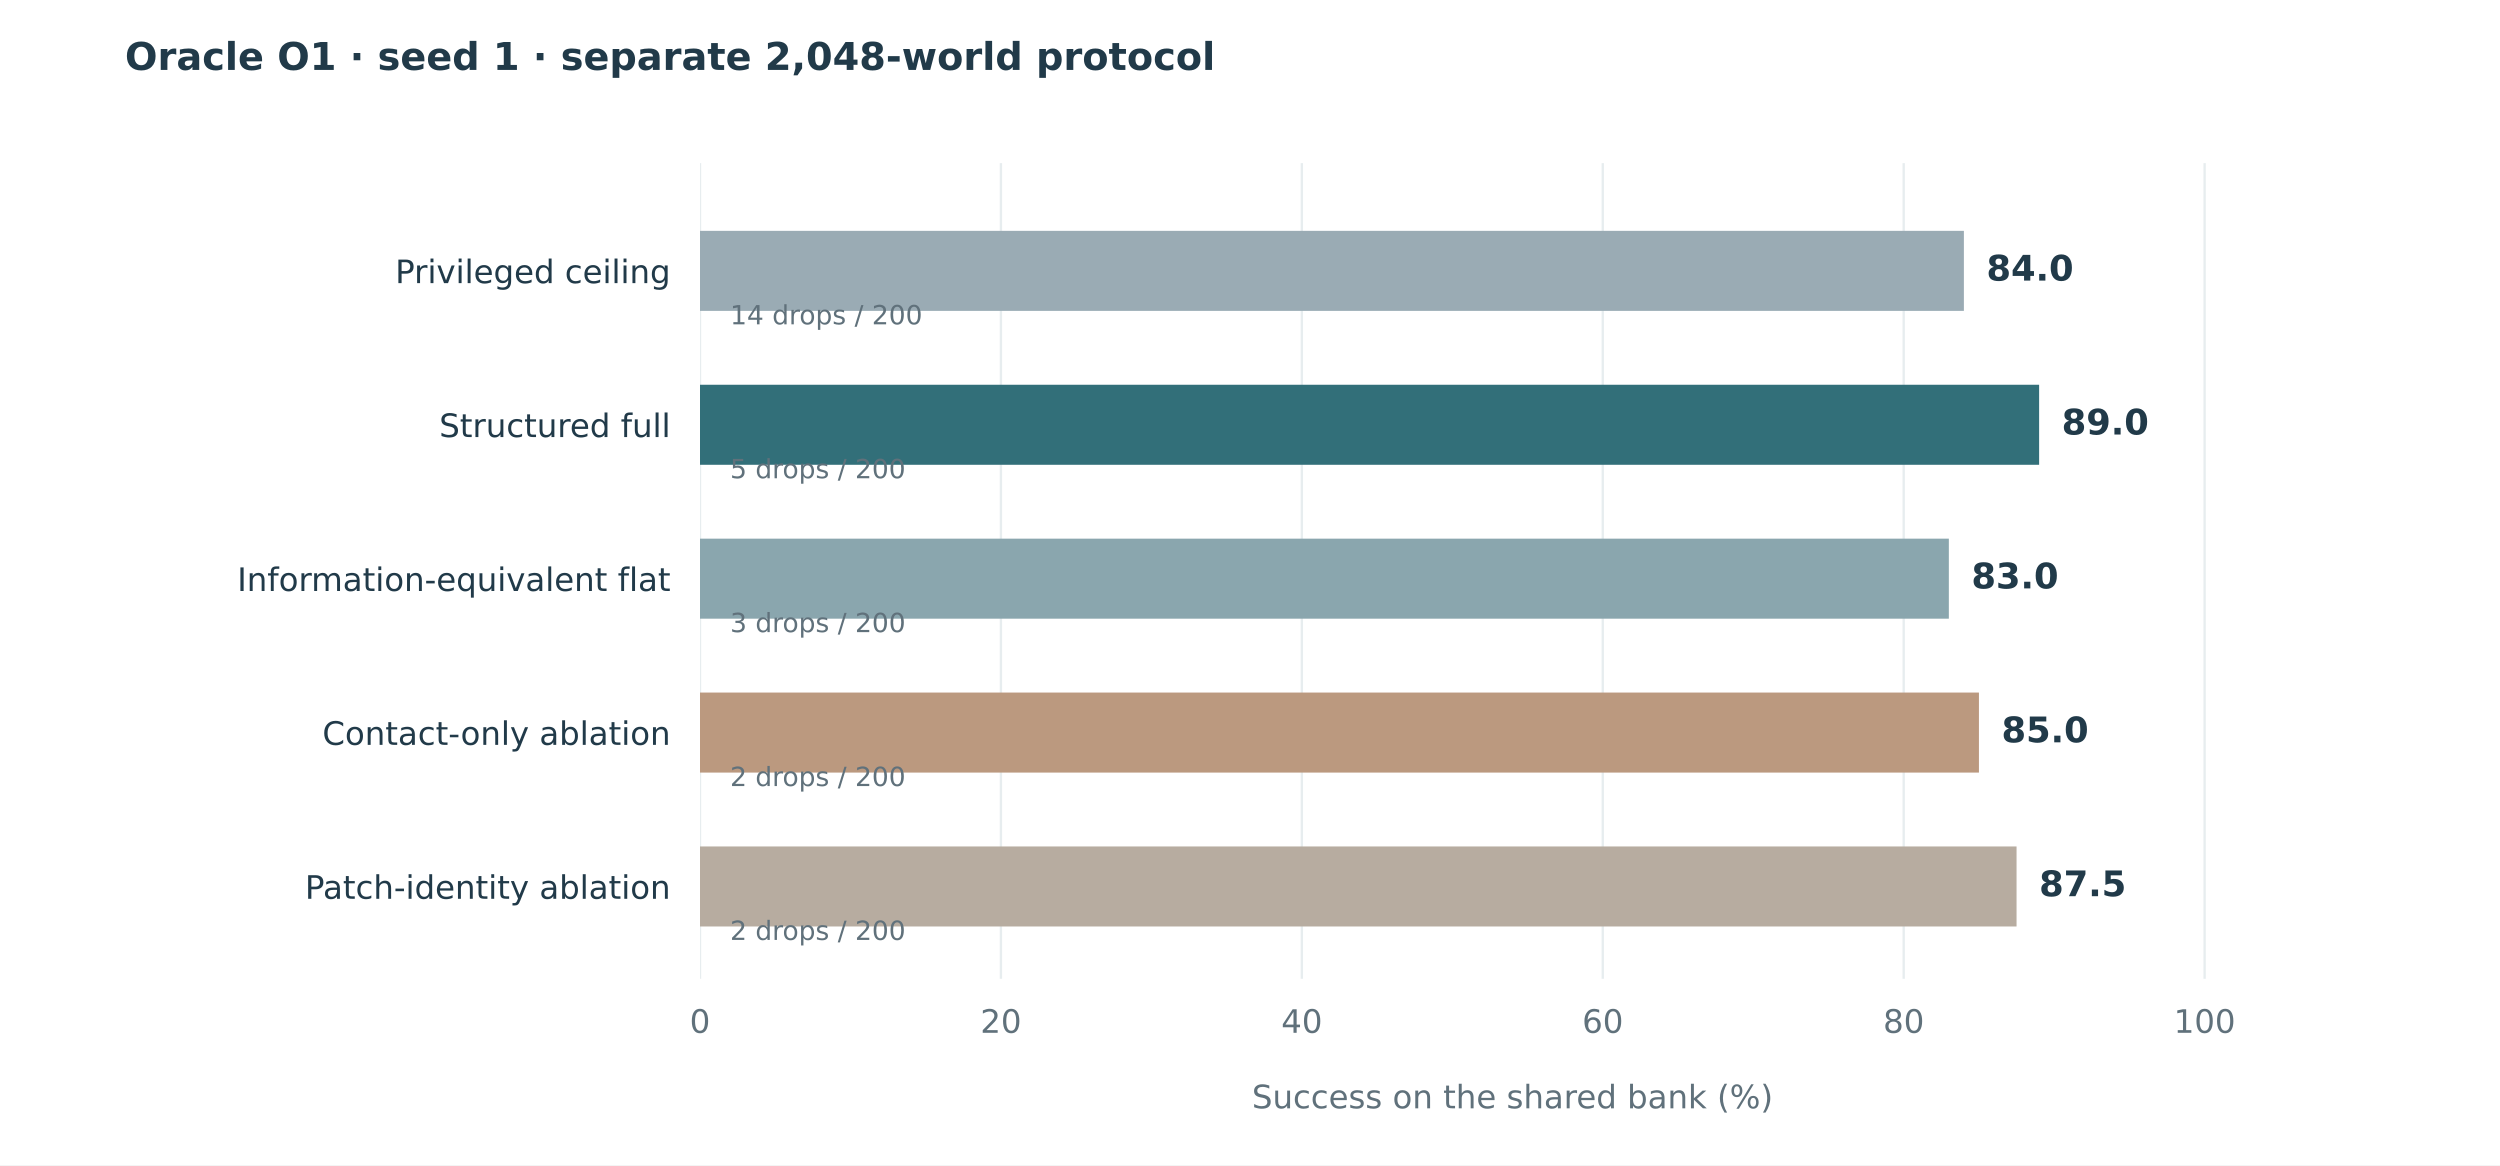
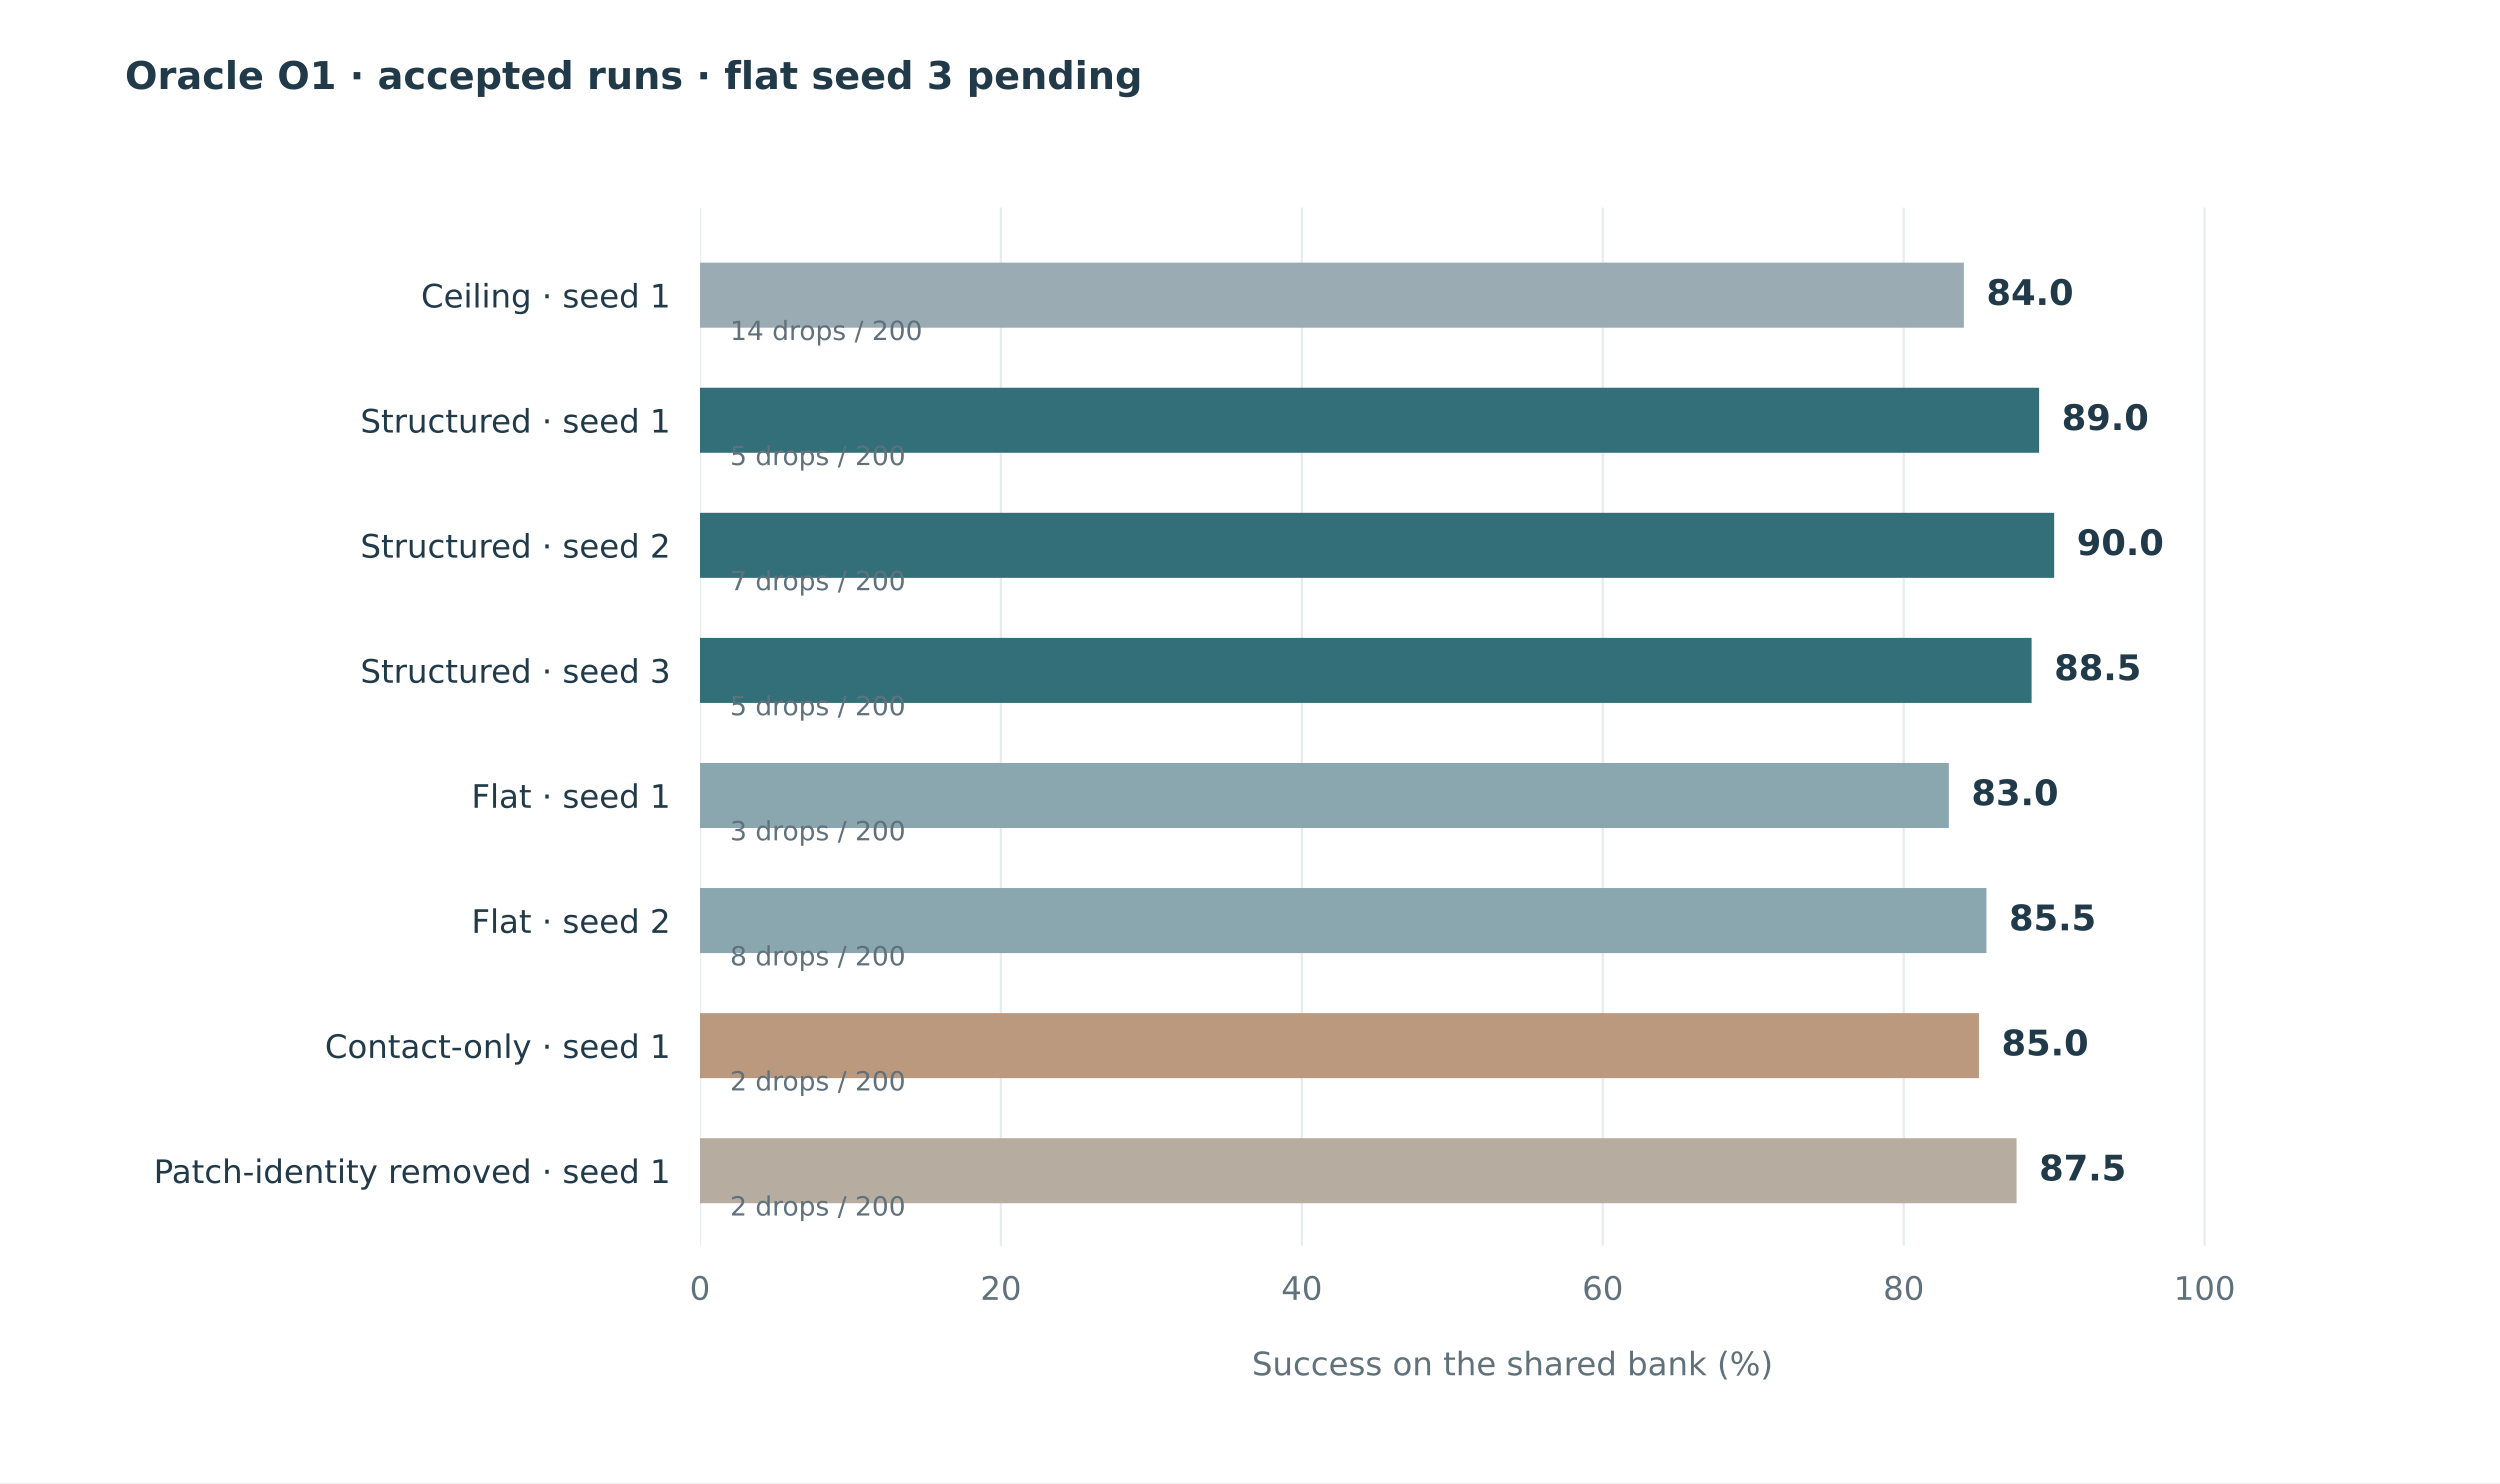
- <svg xmlns="http://www.w3.org/2000/svg" width="849.6pt" height="396pt" viewBox="0 0 849.6 396" version="1.1">
+ <svg xmlns="http://www.w3.org/2000/svg" width="849.6pt" height="504pt" viewBox="0 0 849.6 504" version="1.1">
  <defs>
    <style type="text/css">*{stroke-linejoin: round; stroke-linecap: butt}</style>
  </defs>
  <g id="figure_1">
    <g id="patch_1">
-       <path d="M 0 396  L 849.6 396  L 849.6 0  L 0 0  z " style="fill: #ffffff" />
+       <path d="M 0 504 L 849.6 504 L 849.6 0 L 0 0 z " style="fill: #ffffff" />
    </g>
    <g id="axes_1">
      <g id="patch_2">
-         <path d="M 237.888 332.64  L 790.128 332.64  L 790.128 55.44  L 237.888 55.44  z " style="fill: #ffffff" />
+         <path d="M 237.888 423.36 L 790.128 423.36 L 790.128 70.56 L 237.888 70.56 z " style="fill: #ffffff" />
      </g>
      <g id="matplotlib.axis_1">
        <g id="xtick_1">
          <g id="line2d_1">
-             <path d="M 237.888 332.64  L 237.888 55.44  " clip-path="url(#pdb21e6b2f9)" style="fill: none; stroke: #e7edef; stroke-width: 0.8; stroke-linecap: square" />
+             <path d="M 237.888 423.36 L 237.888 70.56 " clip-path="url(#p1bed5377e7)" style="fill: none; stroke: #e7edef; stroke-width: 0.8; stroke-linecap: square" />
          </g>
          <g id="line2d_2" />
          <g id="text_1">
-             <text style="font-size: 11px; font-family: 'DejaVu Sans'; text-anchor: middle; fill: #60717b" x="237.888" y="350.998" transform="rotate(-0 237.888 350.9983)">0</text>
+             <text style="font-size: 11px; font-family: 'DejaVu Sans', Arial, sans-serif; text-anchor: middle; fill: #60717b" x="237.888" y="441.718" transform="rotate(-0 237.888 441.7183)">0</text>
          </g>
        </g>
        <g id="xtick_2">
          <g id="line2d_3">
-             <path d="M 340.155 332.64  L 340.155 55.44  " clip-path="url(#pdb21e6b2f9)" style="fill: none; stroke: #e7edef; stroke-width: 0.8; stroke-linecap: square" />
+             <path d="M 340.155 423.36 L 340.155 70.56 " clip-path="url(#p1bed5377e7)" style="fill: none; stroke: #e7edef; stroke-width: 0.8; stroke-linecap: square" />
          </g>
          <g id="line2d_4" />
          <g id="text_2">
-             <text style="font-size: 11px; font-family: 'DejaVu Sans'; text-anchor: middle; fill: #60717b" x="340.155" y="350.998" transform="rotate(-0 340.1547 350.9983)">20</text>
+             <text style="font-size: 11px; font-family: 'DejaVu Sans', Arial, sans-serif; text-anchor: middle; fill: #60717b" x="340.155" y="441.718" transform="rotate(-0 340.1547 441.7183)">20</text>
          </g>
        </g>
        <g id="xtick_3">
          <g id="line2d_5">
-             <path d="M 442.421 332.64  L 442.421 55.44  " clip-path="url(#pdb21e6b2f9)" style="fill: none; stroke: #e7edef; stroke-width: 0.8; stroke-linecap: square" />
+             <path d="M 442.421 423.36 L 442.421 70.56 " clip-path="url(#p1bed5377e7)" style="fill: none; stroke: #e7edef; stroke-width: 0.8; stroke-linecap: square" />
          </g>
          <g id="line2d_6" />
          <g id="text_3">
-             <text style="font-size: 11px; font-family: 'DejaVu Sans'; text-anchor: middle; fill: #60717b" x="442.421" y="350.998" transform="rotate(-0 442.4213 350.9983)">40</text>
+             <text style="font-size: 11px; font-family: 'DejaVu Sans', Arial, sans-serif; text-anchor: middle; fill: #60717b" x="442.421" y="441.718" transform="rotate(-0 442.4213 441.7183)">40</text>
          </g>
        </g>
        <g id="xtick_4">
          <g id="line2d_7">
-             <path d="M 544.688 332.64  L 544.688 55.44  " clip-path="url(#pdb21e6b2f9)" style="fill: none; stroke: #e7edef; stroke-width: 0.8; stroke-linecap: square" />
+             <path d="M 544.688 423.36 L 544.688 70.56 " clip-path="url(#p1bed5377e7)" style="fill: none; stroke: #e7edef; stroke-width: 0.8; stroke-linecap: square" />
          </g>
          <g id="line2d_8" />
          <g id="text_4">
-             <text style="font-size: 11px; font-family: 'DejaVu Sans'; text-anchor: middle; fill: #60717b" x="544.688" y="350.998" transform="rotate(-0 544.688 350.9983)">60</text>
+             <text style="font-size: 11px; font-family: 'DejaVu Sans', Arial, sans-serif; text-anchor: middle; fill: #60717b" x="544.688" y="441.718" transform="rotate(-0 544.688 441.7183)">60</text>
          </g>
        </g>
        <g id="xtick_5">
          <g id="line2d_9">
-             <path d="M 646.955 332.64  L 646.955 55.44  " clip-path="url(#pdb21e6b2f9)" style="fill: none; stroke: #e7edef; stroke-width: 0.8; stroke-linecap: square" />
+             <path d="M 646.955 423.36 L 646.955 70.56 " clip-path="url(#p1bed5377e7)" style="fill: none; stroke: #e7edef; stroke-width: 0.8; stroke-linecap: square" />
          </g>
          <g id="line2d_10" />
          <g id="text_5">
-             <text style="font-size: 11px; font-family: 'DejaVu Sans'; text-anchor: middle; fill: #60717b" x="646.955" y="350.998" transform="rotate(-0 646.9547 350.9983)">80</text>
+             <text style="font-size: 11px; font-family: 'DejaVu Sans', Arial, sans-serif; text-anchor: middle; fill: #60717b" x="646.955" y="441.718" transform="rotate(-0 646.9547 441.7183)">80</text>
          </g>
        </g>
        <g id="xtick_6">
          <g id="line2d_11">
-             <path d="M 749.221 332.64  L 749.221 55.44  " clip-path="url(#pdb21e6b2f9)" style="fill: none; stroke: #e7edef; stroke-width: 0.8; stroke-linecap: square" />
+             <path d="M 749.221 423.36 L 749.221 70.56 " clip-path="url(#p1bed5377e7)" style="fill: none; stroke: #e7edef; stroke-width: 0.8; stroke-linecap: square" />
          </g>
          <g id="line2d_12" />
          <g id="text_6">
-             <text style="font-size: 11px; font-family: 'DejaVu Sans'; text-anchor: middle; fill: #60717b" x="749.221" y="350.998" transform="rotate(-0 749.2213 350.9983)">100</text>
+             <text style="font-size: 11px; font-family: 'DejaVu Sans', Arial, sans-serif; text-anchor: middle; fill: #60717b" x="749.221" y="441.718" transform="rotate(-0 749.2213 441.7183)">100</text>
          </g>
        </g>
        <g id="text_7">
-           <text style="font-size: 11px; font-family: 'DejaVu Sans'; text-anchor: middle; fill: #60717b" x="514.008" y="376.644" transform="rotate(-0 514.008 376.6442)">Success on the shared bank (%)</text>
+           <text style="font-size: 11px; font-family: 'DejaVu Sans', Arial, sans-serif; text-anchor: middle; fill: #60717b" x="514.008" y="467.364" transform="rotate(-0 514.008 467.3642)">Success on the shared bank (%)</text>
        </g>
      </g>
      <g id="matplotlib.axis_2">
        <g id="ytick_1">
          <g id="line2d_13" />
          <g id="text_8">
-             <text style="font-size: 11px; font-family: 'DejaVu Sans'; text-anchor: end; fill: #213a49" x="227.888" y="96.23" transform="rotate(-0 227.888 96.23046)">Privileged ceiling</text>
+             <text style="font-size: 11px; font-family: 'DejaVu Sans', Arial, sans-serif; text-anchor: end; fill: #213a49" x="227.888" y="104.493" transform="rotate(-0 227.888 104.4934)">Ceiling · seed 1</text>
          </g>
        </g>
        <g id="ytick_2">
          <g id="line2d_14" />
          <g id="text_9">
-             <text style="font-size: 11px; font-family: 'DejaVu Sans'; text-anchor: end; fill: #213a49" x="227.888" y="148.532" transform="rotate(-0 227.888 148.5323)">Structured full</text>
+             <text style="font-size: 11px; font-family: 'DejaVu Sans', Arial, sans-serif; text-anchor: end; fill: #213a49" x="227.888" y="146.999" transform="rotate(-0 227.888 146.9994)">Structured · seed 1</text>
          </g>
        </g>
        <g id="ytick_3">
          <g id="line2d_15" />
          <g id="text_10">
-             <text style="font-size: 11px; font-family: 'DejaVu Sans'; text-anchor: end; fill: #213a49" x="227.888" y="200.834" transform="rotate(-0 227.888 200.8342)">Information-equivalent flat</text>
+             <text style="font-size: 11px; font-family: 'DejaVu Sans', Arial, sans-serif; text-anchor: end; fill: #213a49" x="227.888" y="189.505" transform="rotate(-0 227.888 189.5054)">Structured · seed 2</text>
          </g>
        </g>
        <g id="ytick_4">
          <g id="line2d_16" />
          <g id="text_11">
-             <text style="font-size: 11px; font-family: 'DejaVu Sans'; text-anchor: end; fill: #213a49" x="227.888" y="253.136" transform="rotate(-0 227.888 253.1361)">Contact-only ablation</text>
+             <text style="font-size: 11px; font-family: 'DejaVu Sans', Arial, sans-serif; text-anchor: end; fill: #213a49" x="227.888" y="232.011" transform="rotate(-0 227.888 232.0114)">Structured · seed 3</text>
          </g>
        </g>
        <g id="ytick_5">
          <g id="line2d_17" />
          <g id="text_12">
-             <text style="font-size: 11px; font-family: 'DejaVu Sans'; text-anchor: end; fill: #213a49" x="227.888" y="305.438" transform="rotate(-0 227.888 305.438)">Patch-identity ablation</text>
+             <text style="font-size: 11px; font-family: 'DejaVu Sans', Arial, sans-serif; text-anchor: end; fill: #213a49" x="227.888" y="274.517" transform="rotate(-0 227.888 274.5175)">Flat · seed 1</text>
+           </g>
+         </g>
+         <g id="ytick_6">
+           <g id="line2d_18" />
+           <g id="text_13">
+             <text style="font-size: 11px; font-family: 'DejaVu Sans', Arial, sans-serif; text-anchor: end; fill: #213a49" x="227.888" y="317.023" transform="rotate(-0 227.888 317.0235)">Flat · seed 2</text>
+           </g>
+         </g>
+         <g id="ytick_7">
+           <g id="line2d_19" />
+           <g id="text_14">
+             <text style="font-size: 11px; font-family: 'DejaVu Sans', Arial, sans-serif; text-anchor: end; fill: #213a49" x="227.888" y="359.53" transform="rotate(-0 227.888 359.5295)">Contact-only · seed 1</text>
+           </g>
+         </g>
+         <g id="ytick_8">
+           <g id="line2d_20" />
+           <g id="text_15">
+             <text style="font-size: 11px; font-family: 'DejaVu Sans', Arial, sans-serif; text-anchor: end; fill: #213a49" x="227.888" y="402.036" transform="rotate(-0 227.888 402.0355)">Patch-identity removed · seed 1</text>
          </g>
        </g>
      </g>
      <g id="patch_3">
-         <path d="M 237.888 78.453  L 667.408 78.453  L 667.408 105.65  L 237.888 105.65  z " clip-path="url(#pdb21e6b2f9)" style="fill: #9aabb4" />
+         <path d="M 237.888 89.263 L 667.408 89.263 L 667.408 111.366 L 237.888 111.366 z " clip-path="url(#p1bed5377e7)" style="fill: #9aabb4" />
      </g>
      <g id="patch_4">
-         <path d="M 237.888 130.755  L 692.975 130.755  L 692.975 157.952  L 237.888 157.952  z " clip-path="url(#pdb21e6b2f9)" style="fill: #326f79" />
+         <path d="M 237.888 131.769 L 692.975 131.769 L 692.975 153.872 L 237.888 153.872 z " clip-path="url(#p1bed5377e7)" style="fill: #326f79" />
      </g>
      <g id="patch_5">
-         <path d="M 237.888 183.057  L 662.295 183.057  L 662.295 210.254  L 237.888 210.254  z " clip-path="url(#pdb21e6b2f9)" style="fill: #8aa6ae" />
+         <path d="M 237.888 174.275 L 698.088 174.275 L 698.088 196.378 L 237.888 196.378 z " clip-path="url(#p1bed5377e7)" style="fill: #326f79" />
      </g>
      <g id="patch_6">
-         <path d="M 237.888 235.358  L 672.521 235.358  L 672.521 262.555  L 237.888 262.555  z " clip-path="url(#pdb21e6b2f9)" style="fill: #bb997f" />
+         <path d="M 237.888 216.781 L 690.418 216.781 L 690.418 238.884 L 237.888 238.884 z " clip-path="url(#p1bed5377e7)" style="fill: #326f79" />
      </g>
      <g id="patch_7">
-         <path d="M 237.888 287.66  L 685.305 287.66  L 685.305 314.857  L 237.888 314.857  z " clip-path="url(#pdb21e6b2f9)" style="fill: #b7aca0" />
-       </g>
-       <g id="text_13">
-         <text style="font-weight: 700; font-size: 12px; font-family: 'DejaVu Sans'; text-anchor: start; fill: #213a49" x="675.078" y="95.363" transform="rotate(-0 675.078 95.36257)">84.0</text>
-       </g>
-       <g id="text_14">
-         <text style="font-size: 9px; font-family: 'DejaVu Sans'; text-anchor: start; fill: #60717b" x="248.115" y="110.225" transform="rotate(-0 248.1147 110.2253)">14 drops / 200</text>
-       </g>
-       <g id="text_15">
-         <text style="font-weight: 700; font-size: 12px; font-family: 'DejaVu Sans'; text-anchor: start; fill: #213a49" x="700.645" y="147.664" transform="rotate(-0 700.6447 147.6645)">89.0</text>
+         <path d="M 237.888 259.287 L 662.295 259.287 L 662.295 281.39 L 237.888 281.39 z " clip-path="url(#p1bed5377e7)" style="fill: #8aa6ae" />
+       </g>
+       <g id="patch_8">
+         <path d="M 237.888 301.793 L 675.078 301.793 L 675.078 323.896 L 237.888 323.896 z " clip-path="url(#p1bed5377e7)" style="fill: #8aa6ae" />
+       </g>
+       <g id="patch_9">
+         <path d="M 237.888 344.299 L 672.521 344.299 L 672.521 366.402 L 237.888 366.402 z " clip-path="url(#p1bed5377e7)" style="fill: #bb997f" />
+       </g>
+       <g id="patch_10">
+         <path d="M 237.888 386.805 L 685.305 386.805 L 685.305 408.908 L 237.888 408.908 z " clip-path="url(#p1bed5377e7)" style="fill: #b7aca0" />
      </g>
      <g id="text_16">
-         <text style="font-size: 9px; font-family: 'DejaVu Sans'; text-anchor: start; fill: #60717b" x="248.115" y="162.527" transform="rotate(-0 248.1147 162.5272)">5 drops / 200</text>
+         <text style="font-weight: 700; font-size: 12px; font-family: 'DejaVu Sans', Arial, sans-serif; text-anchor: start; fill: #213a49" x="675.078" y="103.625" transform="rotate(-0 675.078 103.6255)">84.0</text>
      </g>
      <g id="text_17">
-         <text style="font-weight: 700; font-size: 12px; font-family: 'DejaVu Sans'; text-anchor: start; fill: #213a49" x="669.965" y="199.966" transform="rotate(-0 669.9647 199.9663)">83.0</text>
+         <text style="font-size: 9px; font-family: 'DejaVu Sans', Arial, sans-serif; text-anchor: start; fill: #60717b" x="248.115" y="115.549" transform="rotate(-0 248.1147 115.5495)">14 drops / 200</text>
      </g>
      <g id="text_18">
-         <text style="font-size: 9px; font-family: 'DejaVu Sans'; text-anchor: start; fill: #60717b" x="248.115" y="214.829" transform="rotate(-0 248.1147 214.8291)">3 drops / 200</text>
+         <text style="font-weight: 700; font-size: 12px; font-family: 'DejaVu Sans', Arial, sans-serif; text-anchor: start; fill: #213a49" x="700.645" y="146.131" transform="rotate(-0 700.6447 146.1315)">89.0</text>
      </g>
      <g id="text_19">
-         <text style="font-weight: 700; font-size: 12px; font-family: 'DejaVu Sans'; text-anchor: start; fill: #213a49" x="680.191" y="252.268" transform="rotate(-0 680.1913 252.2682)">85.0</text>
+         <text style="font-size: 9px; font-family: 'DejaVu Sans', Arial, sans-serif; text-anchor: start; fill: #60717b" x="248.115" y="158.055" transform="rotate(-0 248.1147 158.0555)">5 drops / 200</text>
      </g>
      <g id="text_20">
-         <text style="font-size: 9px; font-family: 'DejaVu Sans'; text-anchor: start; fill: #60717b" x="248.115" y="267.131" transform="rotate(-0 248.1147 267.131)">2 drops / 200</text>
+         <text style="font-weight: 700; font-size: 12px; font-family: 'DejaVu Sans', Arial, sans-serif; text-anchor: start; fill: #213a49" x="705.758" y="188.638" transform="rotate(-0 705.758 188.6375)">90.0</text>
      </g>
      <g id="text_21">
-         <text style="font-weight: 700; font-size: 12px; font-family: 'DejaVu Sans'; text-anchor: start; fill: #213a49" x="692.975" y="304.57" transform="rotate(-0 692.9747 304.5701)">87.5</text>
+         <text style="font-size: 9px; font-family: 'DejaVu Sans', Arial, sans-serif; text-anchor: start; fill: #60717b" x="248.115" y="200.562" transform="rotate(-0 248.1147 200.5615)">7 drops / 200</text>
      </g>
      <g id="text_22">
-         <text style="font-size: 9px; font-family: 'DejaVu Sans'; text-anchor: start; fill: #60717b" x="248.115" y="319.433" transform="rotate(-0 248.1147 319.4329)">2 drops / 200</text>
+         <text style="font-weight: 700; font-size: 12px; font-family: 'DejaVu Sans', Arial, sans-serif; text-anchor: start; fill: #213a49" x="698.088" y="231.144" transform="rotate(-0 698.088 231.1435)">88.5</text>
+       </g>
+       <g id="text_23">
+         <text style="font-size: 9px; font-family: 'DejaVu Sans', Arial, sans-serif; text-anchor: start; fill: #60717b" x="248.115" y="243.068" transform="rotate(-0 248.1147 243.0675)">5 drops / 200</text>
+       </g>
+       <g id="text_24">
+         <text style="font-weight: 700; font-size: 12px; font-family: 'DejaVu Sans', Arial, sans-serif; text-anchor: start; fill: #213a49" x="669.965" y="273.65" transform="rotate(-0 669.9647 273.6496)">83.0</text>
+       </g>
+       <g id="text_25">
+         <text style="font-size: 9px; font-family: 'DejaVu Sans', Arial, sans-serif; text-anchor: start; fill: #60717b" x="248.115" y="285.574" transform="rotate(-0 248.1147 285.5736)">3 drops / 200</text>
+       </g>
+       <g id="text_26">
+         <text style="font-weight: 700; font-size: 12px; font-family: 'DejaVu Sans', Arial, sans-serif; text-anchor: start; fill: #213a49" x="682.748" y="316.156" transform="rotate(-0 682.748 316.1556)">85.5</text>
+       </g>
+       <g id="text_27">
+         <text style="font-size: 9px; font-family: 'DejaVu Sans', Arial, sans-serif; text-anchor: start; fill: #60717b" x="248.115" y="328.08" transform="rotate(-0 248.1147 328.0796)">8 drops / 200</text>
+       </g>
+       <g id="text_28">
+         <text style="font-weight: 700; font-size: 12px; font-family: 'DejaVu Sans', Arial, sans-serif; text-anchor: start; fill: #213a49" x="680.191" y="358.662" transform="rotate(-0 680.1913 358.6616)">85.0</text>
+       </g>
+       <g id="text_29">
+         <text style="font-size: 9px; font-family: 'DejaVu Sans', Arial, sans-serif; text-anchor: start; fill: #60717b" x="248.115" y="370.586" transform="rotate(-0 248.1147 370.5856)">2 drops / 200</text>
+       </g>
+       <g id="text_30">
+         <text style="font-weight: 700; font-size: 12px; font-family: 'DejaVu Sans', Arial, sans-serif; text-anchor: start; fill: #213a49" x="692.975" y="401.168" transform="rotate(-0 692.9747 401.1676)">87.5</text>
+       </g>
+       <g id="text_31">
+         <text style="font-size: 9px; font-family: 'DejaVu Sans', Arial, sans-serif; text-anchor: start; fill: #60717b" x="248.115" y="413.092" transform="rotate(-0 248.1147 413.0916)">2 drops / 200</text>
      </g>
    </g>
-     <g id="text_23">
-       <text style="font-weight: 700; font-size: 13px; font-family: 'DejaVu Sans'; text-anchor: start; fill: #213a49" x="42.48" y="23.76" transform="rotate(-0 42.48 23.76)">Oracle O1 · seed 1 · separate 2,048-world protocol</text>
+     <g id="text_32">
+       <text style="font-weight: 700; font-size: 13px; font-family: 'DejaVu Sans', Arial, sans-serif; text-anchor: start; fill: #213a49" x="42.48" y="30.24" transform="rotate(-0 42.48 30.24)">Oracle O1 · accepted runs · flat seed 3 pending</text>
    </g>
  </g>
  <defs>
-     <clipPath id="pdb21e6b2f9">
-       <rect x="237.888" y="55.44" width="552.24" height="277.2" />
+     <clipPath id="p1bed5377e7">
+       <rect x="237.888" y="70.56" width="552.24" height="352.8" />
    </clipPath>
  </defs>
</svg>
